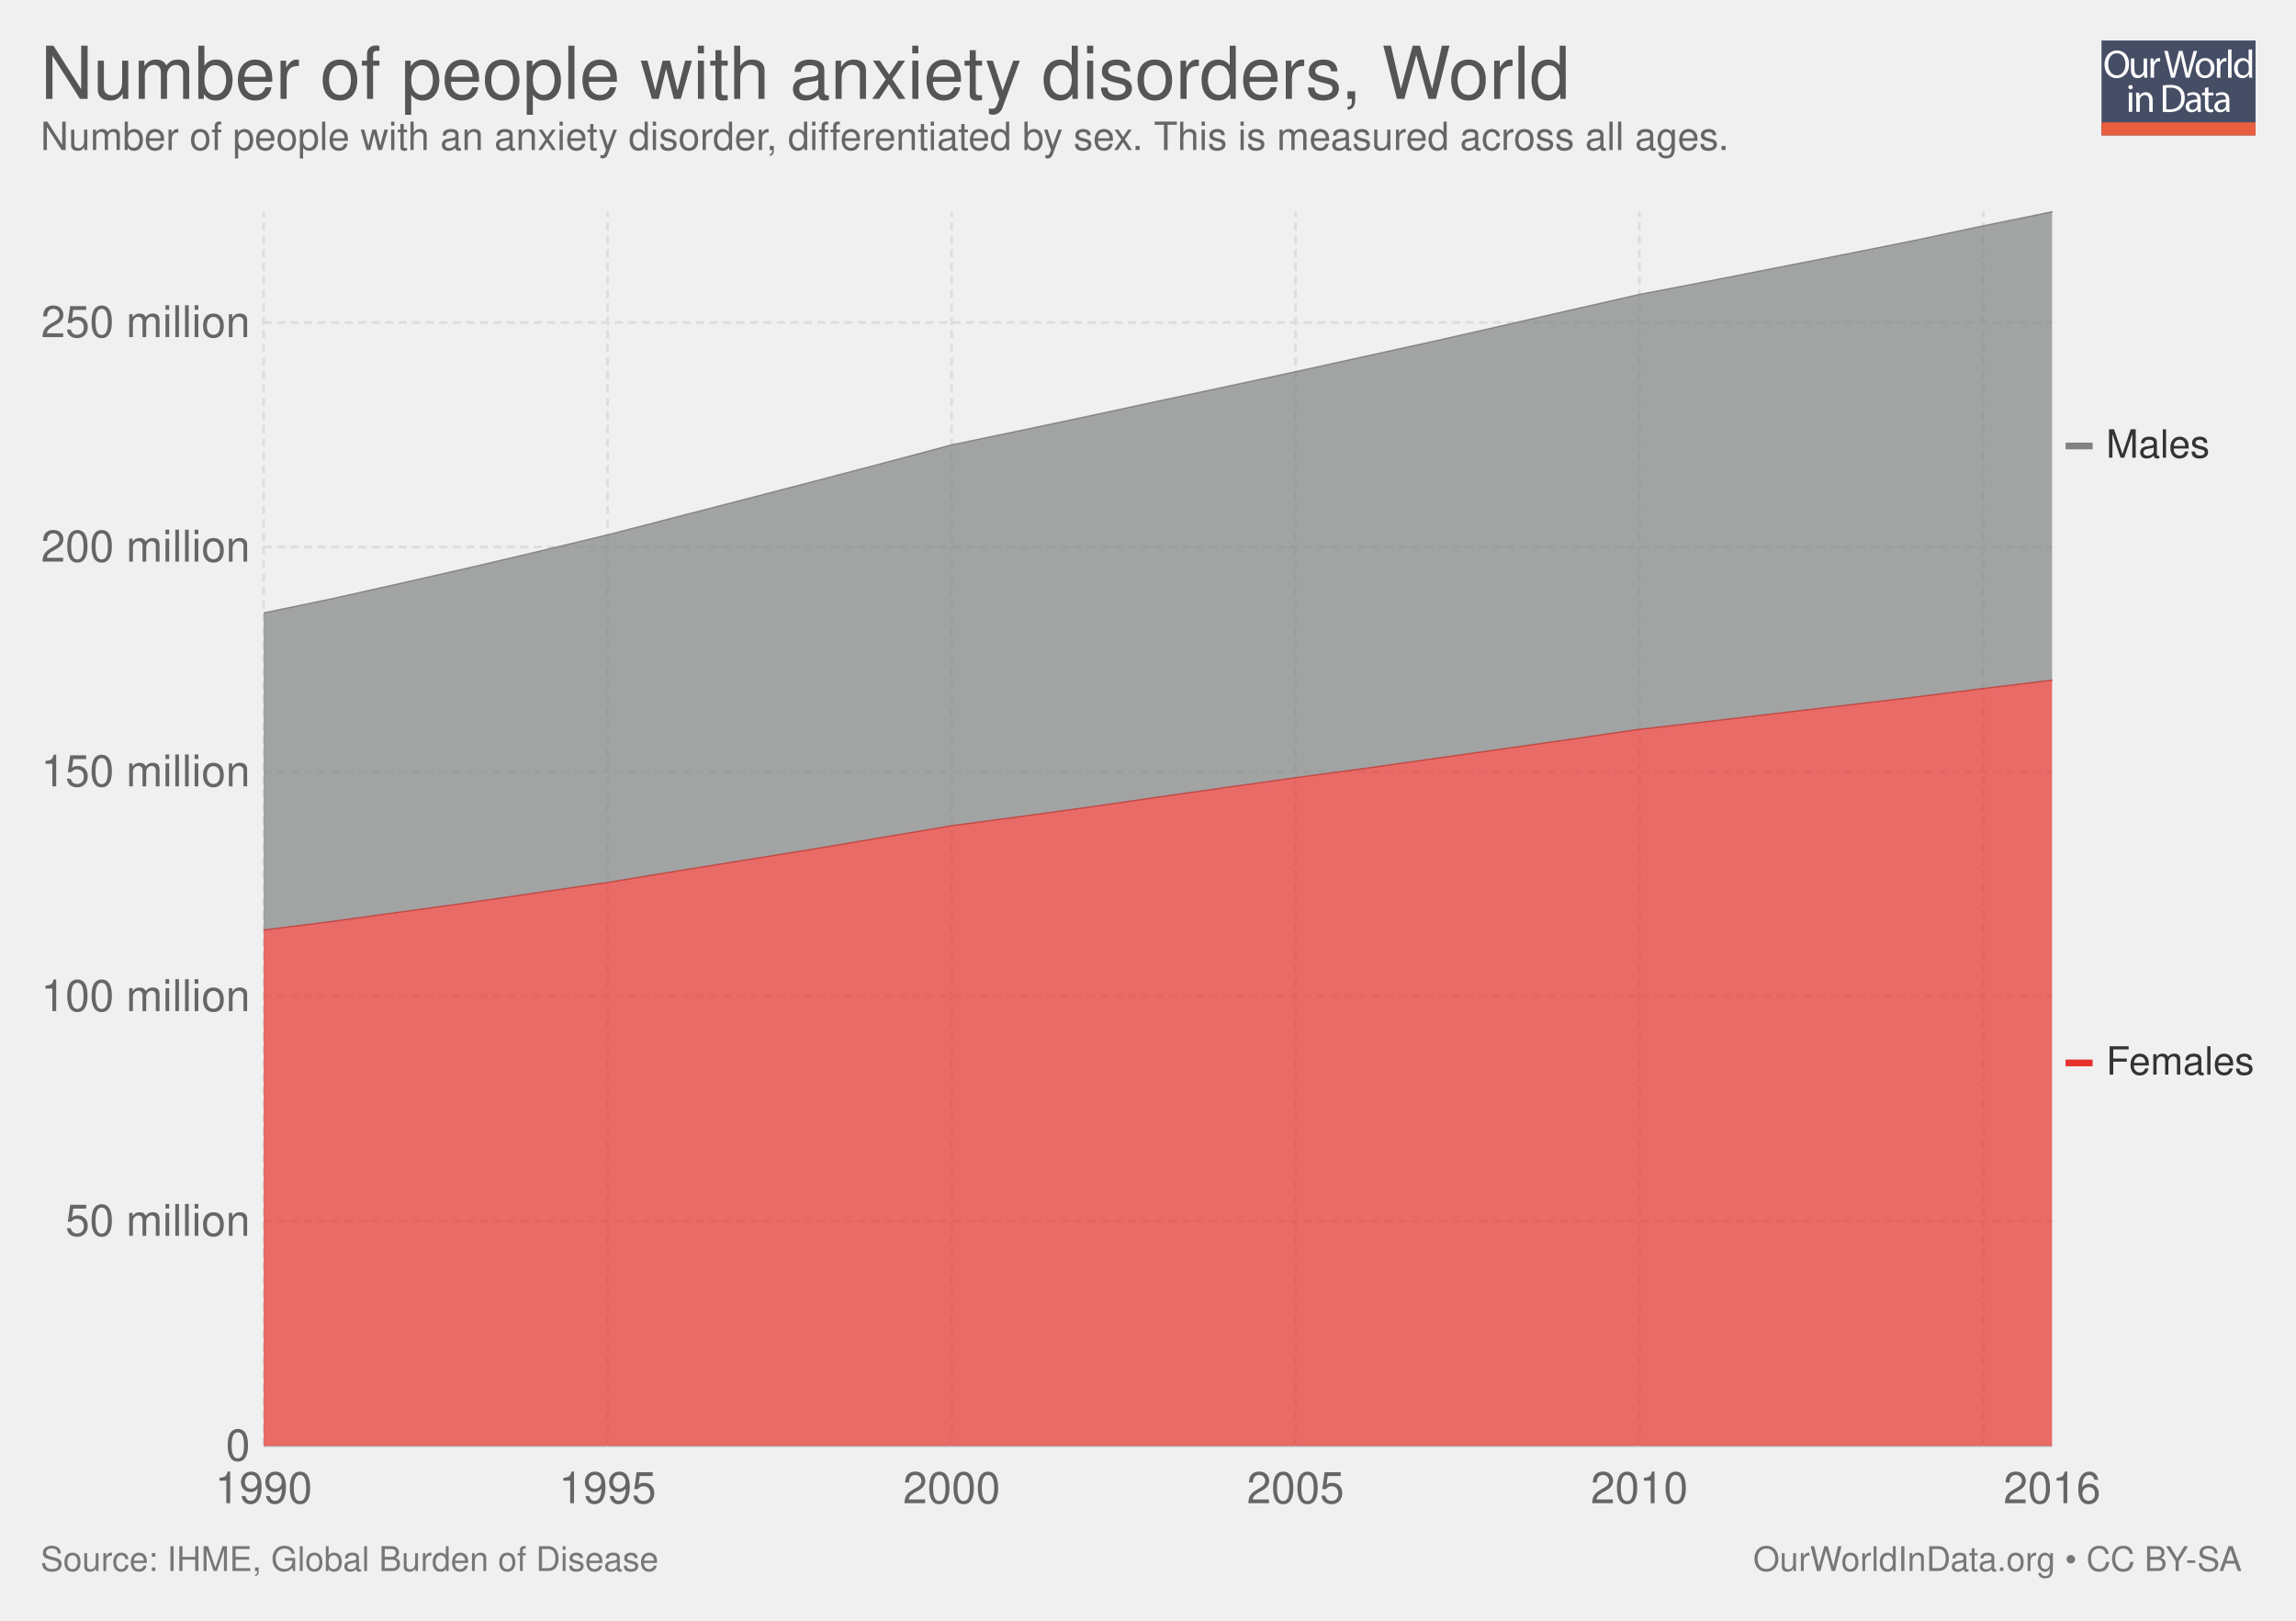
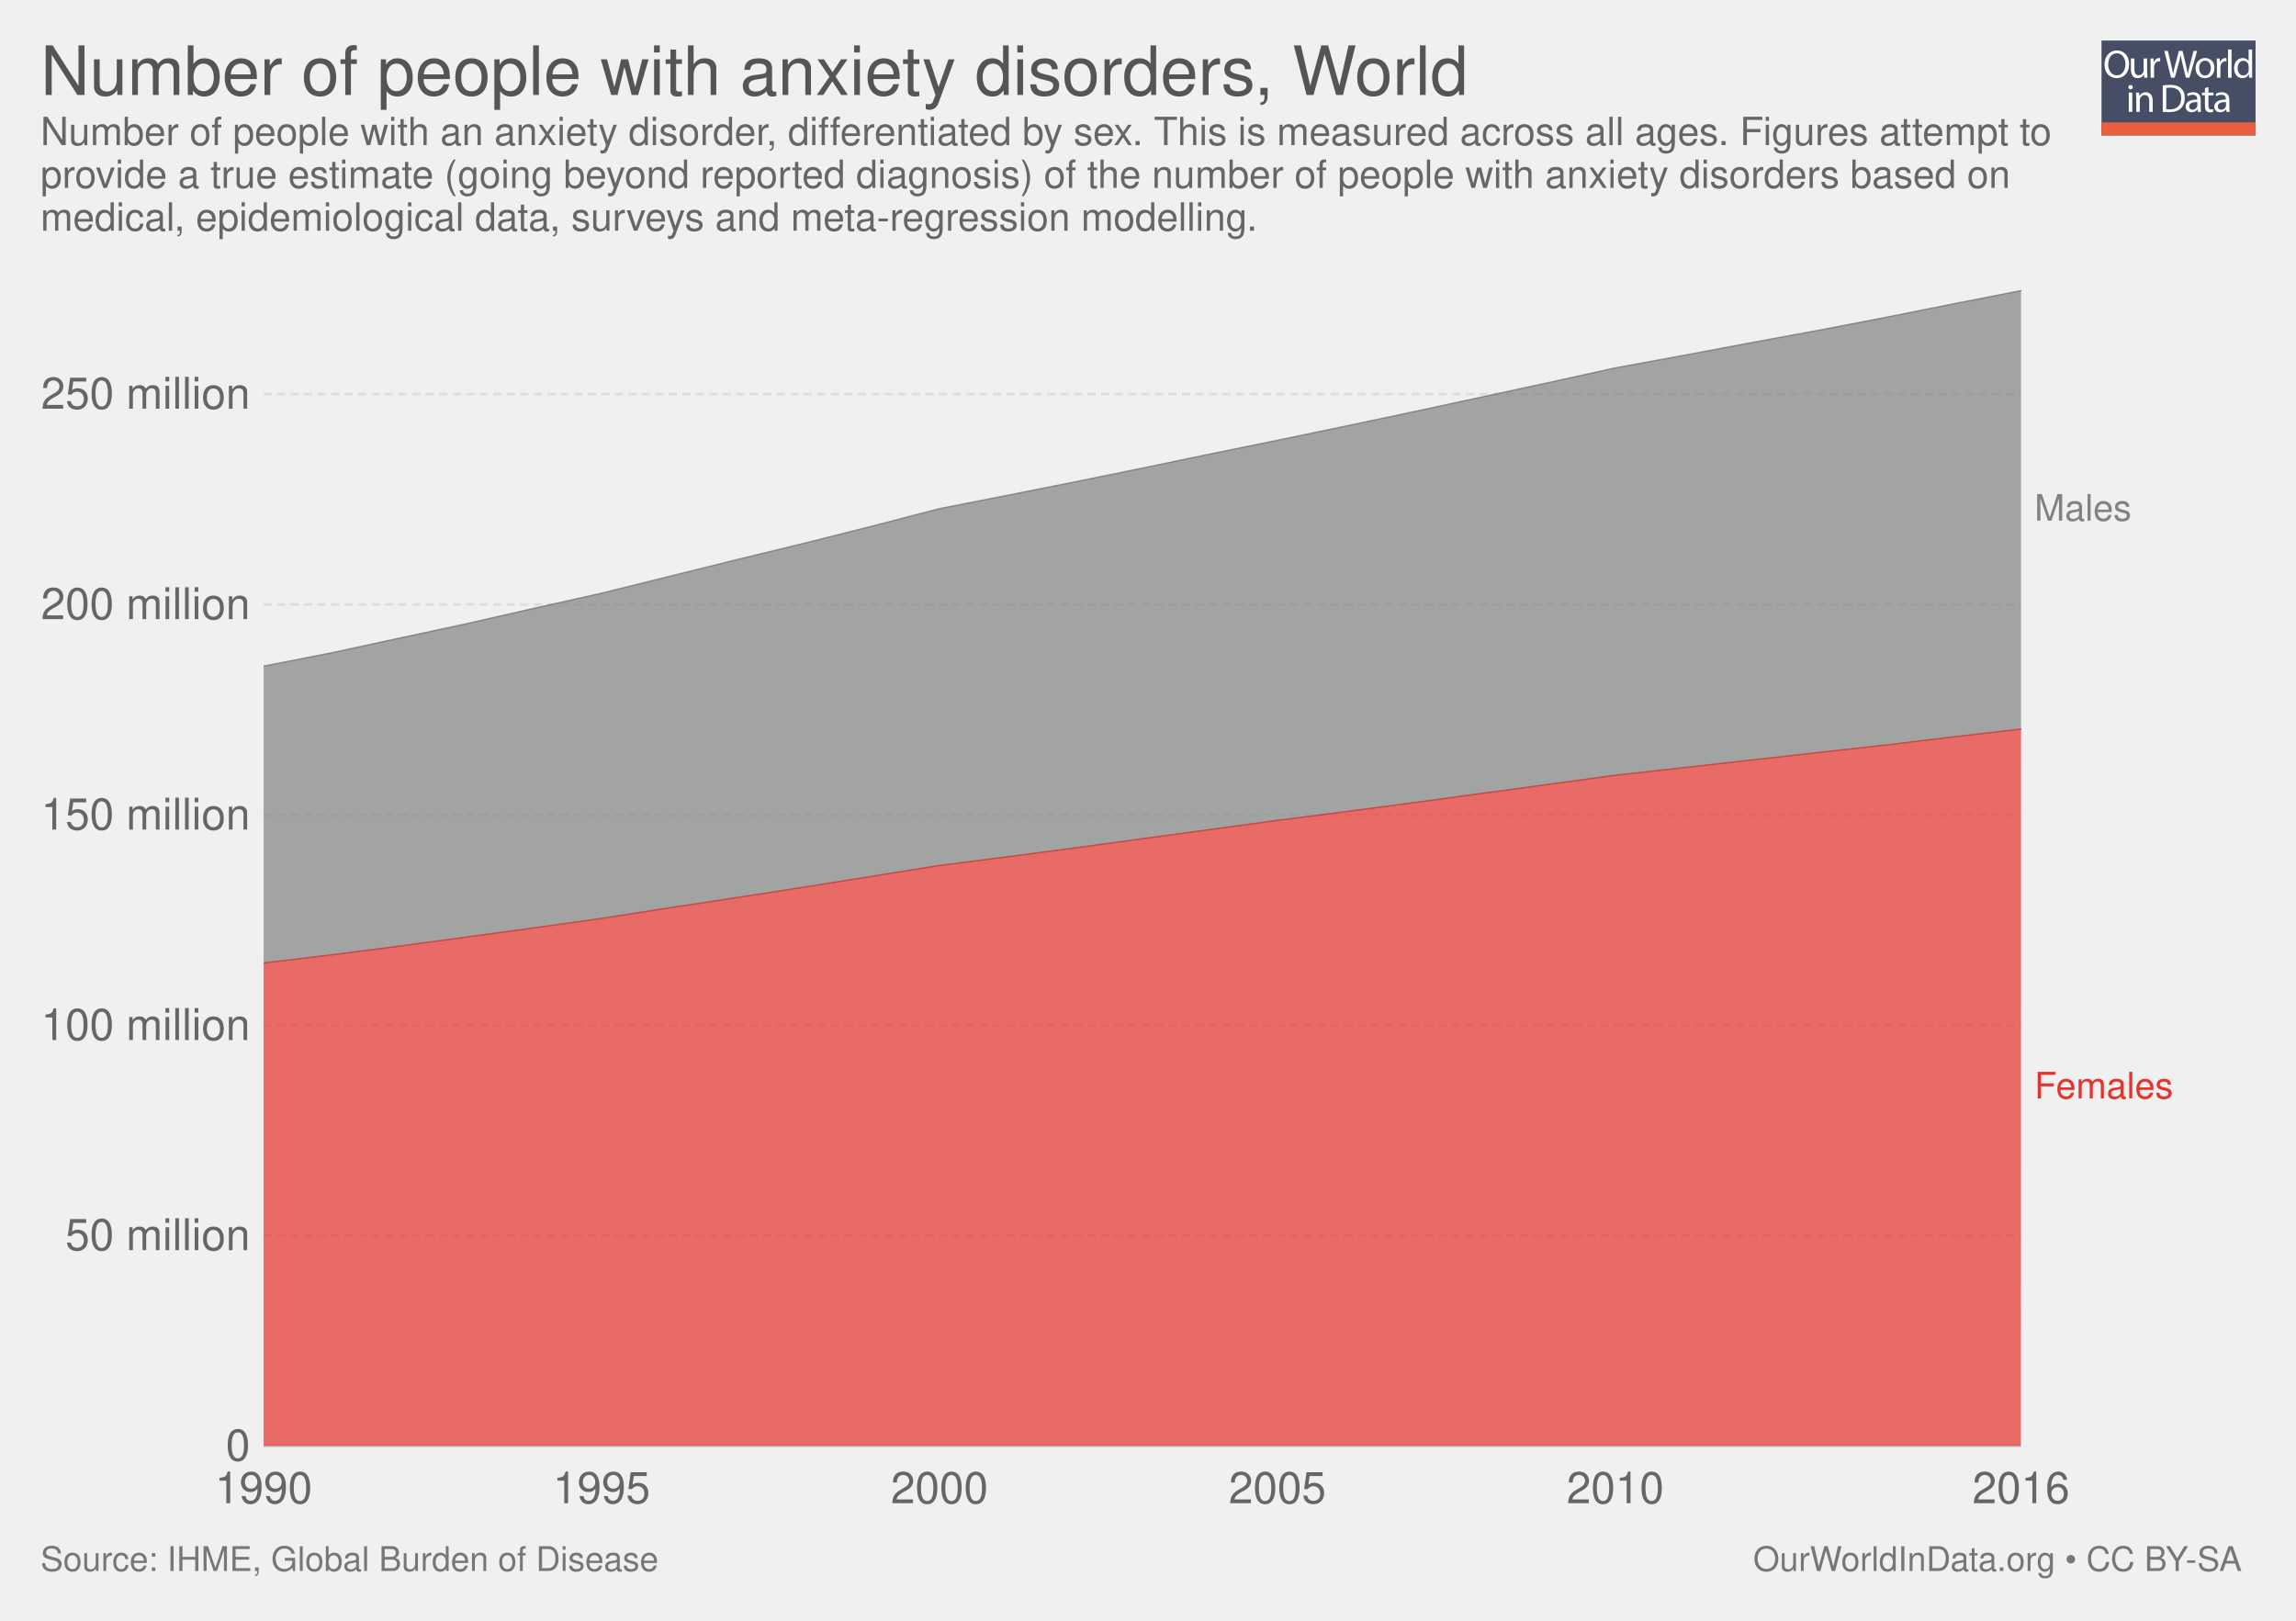
<svg xmlns="http://www.w3.org/2000/svg" xmlns:xlink="http://www.w3.org/1999/xlink" version="1.1" style="font-family: 'Helvetica Neue', Helvetica, Arial, sans-serif; font-size: 18px; background-color: white; text-rendering: optimizeLegibility; -webkit-font-smoothing: antialiased;" width="850" height="600">
  <g class="ChartTab">
    <g class="HeaderView">
      <g opacity="0.8" transform="translate(778, 15) scale(0.27)">
        <a xlink:href="https://ourworldindata.org" target="_blank">
          <g>
            <rect x="0" y="0" fill="#1B2543" width="211.2" height="130.1" />
            <rect x="0" y="112.2" fill="#E63912" width="211.2" height="17.9" />
            <g>
              <rect x="1.2" y="12.3" fill="none" width="210.2" height="99.2" />
              <path fill="#FFFFFF" d="M37.8,32.2c0,12.7-7.7,19.4-17.1,19.4c-9.7,0-16.6-7.5-16.6-18.7c0-11.7,7.3-19.3,17.1-19.3 C31.3,13.7,37.8,21.3,37.8,32.2z M9.2,32.8c0,7.9,4.3,14.9,11.8,14.9c7.5,0,11.8-6.9,11.8-15.3c0-7.3-3.8-14.9-11.8-14.9 C13.1,17.5,9.2,24.8,9.2,32.8z" />
              <path fill="#FFFFFF" d="M62.7,43.8c0,2.7,0.1,5.1,0.2,7.2h-4.3l-0.3-4.3h-0.1c-1.3,2.1-4,4.9-8.8,4.9c-4.2,0-9.1-2.3-9.1-11.6 V24.6h4.8v14.6c0,5,1.5,8.4,5.9,8.4c3.2,0,5.5-2.2,6.3-4.4c0.3-0.7,0.4-1.6,0.4-2.5V24.6h4.8V43.8z" />
              <path fill="#FFFFFF" d="M67.3,32.8c0-3.1-0.1-5.8-0.2-8.2h4.2l0.2,5.2h0.2c1.2-3.5,4.1-5.8,7.3-5.8c0.5,0,0.9,0.1,1.4,0.2v4.5 c-0.5-0.1-1-0.2-1.6-0.2c-3.4,0-5.8,2.6-6.5,6.2c-0.1,0.7-0.2,1.4-0.2,2.2V51h-4.8V32.8z" />
              <path fill="#FFFFFF" d="M95.4,51l-9.4-36.8h5l4.4,18.6c1.1,4.6,2.1,9.2,2.7,12.7h0.1c0.6-3.7,1.8-8,3-12.8l4.9-18.5h5l4.5,18.7 c1,4.4,2,8.7,2.6,12.6h0.1c0.8-4,1.8-8.1,3-12.7l4.9-18.5h4.9L120.6,51h-5L111,31.9c-1.1-4.7-1.9-8.3-2.4-12h-0.1 c-0.7,3.7-1.5,7.3-2.8,12L100.4,51H95.4z" />
              <path fill="#FFFFFF" d="M154.9,37.6c0,9.8-6.8,14-13.2,14c-7.2,0-12.7-5.2-12.7-13.6c0-8.8,5.8-14,13.1-14 C149.8,24,154.9,29.5,154.9,37.6z M133.9,37.9c0,5.8,3.3,10.1,8,10.1c4.6,0,8-4.3,8-10.3c0-4.5-2.2-10.1-7.9-10.1 C136.3,27.6,133.9,32.8,133.9,37.9z" />
              <path fill="#FFFFFF" d="M158.2,32.8c0-3.1-0.1-5.8-0.2-8.2h4.2l0.2,5.2h0.2c1.2-3.5,4.1-5.8,7.3-5.8c0.5,0,0.9,0.1,1.4,0.2v4.5 c-0.5-0.1-1-0.2-1.6-0.2c-3.4,0-5.8,2.6-6.5,6.2c-0.1,0.7-0.2,1.4-0.2,2.2V51h-4.8V32.8z" />
              <path fill="#FFFFFF" d="M173.5,12.3h4.8V51h-4.8V12.3z" />
              <path fill="#FFFFFF" d="M206.5,12.3v31.9c0,2.3,0.1,5,0.2,6.8h-4.3l-0.2-4.6H202c-1.5,2.9-4.7,5.2-9,5.2 c-6.4,0-11.3-5.4-11.3-13.4c-0.1-8.8,5.4-14.2,11.9-14.2c4,0,6.8,1.9,8,4h0.1V12.3H206.5z M201.7,35.4c0-0.6-0.1-1.4-0.2-2 c-0.7-3.1-3.3-5.6-6.9-5.6c-5,0-7.9,4.4-7.9,10.2c0,5.3,2.6,9.8,7.8,9.8c3.2,0,6.2-2.1,7.1-5.7c0.2-0.7,0.2-1.3,0.2-2.1V35.4z" />
              <path fill="#FFFFFF" d="M42.8,64c0.1,1.6-1.1,2.9-3.1,2.9c-1.7,0-2.9-1.3-2.9-2.9c0-1.7,1.3-3,3-3C41.7,61,42.8,62.3,42.8,64z M37.4,97.8V71.4h4.8v26.4H37.4z" />
              <path fill="#FFFFFF" d="M47.5,78.6c0-2.7-0.1-5-0.2-7.1h4.3l0.3,4.4h0.1c1.3-2.5,4.4-5,8.8-5c3.7,0,9.4,2.2,9.4,11.2v15.8h-4.8 V82.6c0-4.3-1.6-7.8-6.1-7.8c-3.2,0-5.6,2.2-6.5,4.9c-0.2,0.6-0.3,1.4-0.3,2.2v15.9h-4.8V78.6z" />
              <path fill="#FFFFFF" d="M84,61.6c2.9-0.4,6.3-0.8,10.1-0.8c6.8,0,11.7,1.6,14.9,4.6c3.3,3,5.2,7.3,5.2,13.2c0,6-1.9,10.9-5.3,14.3 c-3.4,3.4-9.1,5.3-16.3,5.3c-3.4,0-6.2-0.2-8.6-0.4V61.6z M88.8,94.1c1.2,0.2,3,0.3,4.8,0.3c10.2,0,15.7-5.7,15.7-15.6 c0.1-8.7-4.9-14.2-14.9-14.2c-2.5,0-4.3,0.2-5.6,0.5V94.1z" />
              <path fill="#FFFFFF" d="M132.1,97.8l-0.4-3.3h-0.2c-1.5,2.1-4.3,3.9-8.1,3.9c-5.4,0-8.1-3.8-8.1-7.6c0-6.4,5.7-9.9,15.9-9.8v-0.5 c0-2.2-0.6-6.1-6-6.1c-2.5,0-5,0.8-6.9,2l-1.1-3.2c2.2-1.4,5.4-2.3,8.7-2.3c8.1,0,10.1,5.5,10.1,10.8v9.9c0,2.3,0.1,4.5,0.4,6.3 H132.1z M131.4,84.4c-5.3-0.1-11.2,0.8-11.2,5.9c0,3.1,2.1,4.6,4.5,4.6c3.4,0,5.6-2.2,6.4-4.4c0.2-0.5,0.3-1,0.3-1.5V84.4z" />
              <path fill="#FFFFFF" d="M146.6,63.9v7.6h6.9v3.7h-6.9v14.2c0,3.3,0.9,5.1,3.6,5.1c1.3,0,2.2-0.2,2.8-0.3l0.2,3.6 c-0.9,0.4-2.4,0.7-4.3,0.7c-2.2,0-4-0.7-5.2-2c-1.4-1.4-1.9-3.8-1.9-6.9V75.1h-4.1v-3.7h4.1v-6.3L146.6,63.9z" />
              <path fill="#FFFFFF" d="M171.4,97.8l-0.4-3.3h-0.2c-1.5,2.1-4.3,3.9-8.1,3.9c-5.4,0-8.1-3.8-8.1-7.6c0-6.4,5.7-9.9,15.9-9.8v-0.5 c0-2.2-0.6-6.1-6-6.1c-2.5,0-5,0.8-6.9,2l-1.1-3.2c2.2-1.4,5.4-2.3,8.7-2.3c8.1,0,10.1,5.5,10.1,10.8v9.9c0,2.3,0.1,4.5,0.4,6.3 H171.4z M170.7,84.4c-5.3-0.1-11.2,0.8-11.2,5.9c0,3.1,2.1,4.6,4.5,4.6c3.4,0,5.6-2.2,6.4-4.4c0.2-0.5,0.3-1,0.3-1.5V84.4z" />
            </g>
          </g>
        </a>
      </g>
      <a href="https://ourworldindata.org/grapher/number-with-anxiety-disorders" target="_blank">
-         <text font-size="27.00" x="15.0" y="36.6" fill="#555">
-           <tspan x="15" y="36.6">Number of people with anxiety disorders, World</tspan>
+         <text font-size="25.20" x="15.0" y="35.2" fill="#555">
+           <tspan x="15" y="35.16">Number of people with anxiety disorders, World</tspan>
        </text>
      </a>
-       <text font-size="14.40" x="15.0" y="55.5" fill="#666">
-         <tspan x="15" y="55.52">Number of people with an anxiety disorder, differentiated by sex. This is measured across all ages.</tspan>
+       <text font-size="14.40" x="15.0" y="53.7" fill="#666">
+         <tspan x="15" y="53.72">Number of people with an anxiety disorder, differentiated by sex. This is measured across all ages. Figures attempt to</tspan>
+         <tspan x="15" y="69.56">provide a true estimate (going beyond reported diagnosis) of the number of people with anxiety disorders based on</tspan>
+         <tspan x="15" y="85.4">medical, epidemiological data, surveys and meta-regression modelling.</tspan>
      </text>
    </g>
    <g class="StackedArea">
      <defs>
        <clipPath id="boundsClip-1">
-           <rect x="97.598" y="0" width="820" height="956.2" />
+           <rect x="97.598" y="0" width="820" height="897.8" />
        </clipPath>
      </defs>
      <g class="AxisBoxView">
        <g class="HorizontalAxis">
          <text x="97.6" y="556.5" fill="#666" text-anchor="middle" font-size="16.2">1990</text>
-           <text x="224.9" y="556.5" fill="#666" text-anchor="middle" font-size="16.2">1995</text>
-           <text x="352.3" y="556.5" fill="#666" text-anchor="middle" font-size="16.2">2000</text>
-           <text x="479.6" y="556.5" fill="#666" text-anchor="middle" font-size="16.2">2005</text>
-           <text x="606.9" y="556.5" fill="#666" text-anchor="middle" font-size="16.2">2010</text>
-           <text x="759.7" y="556.5" fill="#666" text-anchor="middle" font-size="16.2">2016</text>
+           <text x="222.7" y="556.5" fill="#666" text-anchor="middle" font-size="16.2">1995</text>
+           <text x="347.8" y="556.5" fill="#666" text-anchor="middle" font-size="16.2">2000</text>
+           <text x="472.9" y="556.5" fill="#666" text-anchor="middle" font-size="16.2">2005</text>
+           <text x="598" y="556.5" fill="#666" text-anchor="middle" font-size="16.2">2010</text>
+           <text x="748.2" y="556.5" fill="#666" text-anchor="middle" font-size="16.2">2016</text>
        </g>
        <g class="VerticalAxis">
          <text x="92.60" y="535.3" fill="#666" dominant-baseline="middle" text-anchor="end" font-size="16.2">0</text>
-           <text x="92.60" y="452.1" fill="#666" dominant-baseline="middle" text-anchor="end" font-size="16.2">50 million</text>
-           <text x="92.60" y="368.9" fill="#666" dominant-baseline="middle" text-anchor="end" font-size="16.2">100 million</text>
-           <text x="92.60" y="285.7" fill="#666" dominant-baseline="middle" text-anchor="end" font-size="16.2">150 million</text>
-           <text x="92.60" y="202.5" fill="#666" dominant-baseline="middle" text-anchor="end" font-size="16.2">200 million</text>
-           <text x="92.60" y="119.4" fill="#666" dominant-baseline="middle" text-anchor="end" font-size="16.2">250 million</text>
+           <text x="92.60" y="457.4" fill="#666" dominant-baseline="middle" text-anchor="end" font-size="16.2">50 million</text>
+           <text x="92.60" y="379.6" fill="#666" dominant-baseline="middle" text-anchor="end" font-size="16.2">100 million</text>
+           <text x="92.60" y="301.7" fill="#666" dominant-baseline="middle" text-anchor="end" font-size="16.2">150 million</text>
+           <text x="92.60" y="223.8" fill="#666" dominant-baseline="middle" text-anchor="end" font-size="16.2">200 million</text>
+           <text x="92.60" y="145.9" fill="#666" dominant-baseline="middle" text-anchor="end" font-size="16.2">250 million</text>
        </g>
        <g class="AxisGridLines">
-           <line x1="97.60" y1="535.3" x2="759.70" y2="535.3" stroke="#ccc" />
-           <line x1="97.60" y1="452.1" x2="759.70" y2="452.1" stroke="#ddd" stroke-dasharray="3,2" />
-           <line x1="97.60" y1="368.9" x2="759.70" y2="368.9" stroke="#ddd" stroke-dasharray="3,2" />
-           <line x1="97.60" y1="285.7" x2="759.70" y2="285.7" stroke="#ddd" stroke-dasharray="3,2" />
-           <line x1="97.60" y1="202.5" x2="759.70" y2="202.5" stroke="#ddd" stroke-dasharray="3,2" />
-           <line x1="97.60" y1="119.4" x2="759.70" y2="119.4" stroke="#ddd" stroke-dasharray="3,2" />
-         </g>
-         <g class="AxisGridLines">
-           <line x1="97.6" y1="535.30" x2="97.6" y2="78.40" stroke="#ddd" stroke-dasharray="3,2" />
-           <line x1="224.9" y1="535.30" x2="224.9" y2="78.40" stroke="#ddd" stroke-dasharray="3,2" />
-           <line x1="352.3" y1="535.30" x2="352.3" y2="78.40" stroke="#ddd" stroke-dasharray="3,2" />
-           <line x1="479.6" y1="535.30" x2="479.6" y2="78.40" stroke="#ddd" stroke-dasharray="3,2" />
-           <line x1="606.9" y1="535.30" x2="606.9" y2="78.40" stroke="#ddd" stroke-dasharray="3,2" />
-           <line x1="734.2" y1="535.30" x2="734.2" y2="78.40" stroke="#ddd" stroke-dasharray="3,2" />
+           <line x1="97.60" y1="535.3" x2="748.16" y2="535.3" stroke="#ccc" />
+           <line x1="97.60" y1="457.4" x2="748.16" y2="457.4" stroke="#ddd" stroke-dasharray="3,2" />
+           <line x1="97.60" y1="379.6" x2="748.16" y2="379.6" stroke="#ddd" stroke-dasharray="3,2" />
+           <line x1="97.60" y1="301.7" x2="748.16" y2="301.7" stroke="#ddd" stroke-dasharray="3,2" />
+           <line x1="97.60" y1="223.8" x2="748.16" y2="223.8" stroke="#ddd" stroke-dasharray="3,2" />
+           <line x1="97.60" y1="145.9" x2="748.16" y2="145.9" stroke="#ddd" stroke-dasharray="3,2" />
        </g>
      </g>
      <g clip-path="url(#boundsClip-1)">
        <g class="HeightedLegend clickable">
          <g class="legendMark">
-             <rect x="764.704" y="157.9" width="53.448" height="14.4" fill="#fff" opacity="0" />
-             <rect x="764.704" y="163.85" width="10" height="2.5" fill="#818282" />
-             <text font-size="14.40" x="779.7" y="169.4" fill="#333">
-               <tspan x="779.704" y="169.42">Males</tspan>
+             <rect x="748.16" y="181.95" width="71.045" height="13.5" fill="#fff" opacity="0" />
+             <text font-size="13.50" x="753.2" y="192.8" fill="#818282">
+               <tspan x="753.16" y="192.75">Males</tspan>
            </text>
          </g>
          <g class="legendMark">
-             <rect x="764.704" y="386.3" width="70.296" height="14.4" fill="#fff" opacity="0" />
-             <rect x="764.704" y="392.25" width="10" height="2.5" fill="#e6332e" />
-             <text font-size="14.40" x="779.7" y="397.8" fill="#333">
-               <tspan x="779.704" y="397.82">Females</tspan>
+             <rect x="748.16" y="395.85" width="86.84" height="13.5" fill="#fff" opacity="0" />
+             <text font-size="13.50" x="753.2" y="406.7" fill="#e6332e">
+               <tspan x="753.16" y="406.65">Females</tspan>
            </text>
          </g>
        </g>
        <g class="Areas">
-           <rect x="97.598" y="78.4" width="662.106" height="456.9" opacity="0" fill="rgba(255,255,255,0)" />
-           <path stroke-linecap="round" d="M97.6 344.3L123.1 341.1L148.5 337.6L174 334.1L199.5 330.4L224.9 326.7L250.4 322.5L275.9 318.4L301.3 314.3L326.8 310L352.3 305.7L377.7 302.3L403.2 298.8L428.7 295.1L454.1 291.5L479.6 287.9L505 284.5L530.5 280.9L556 277.3L581.4 273.7L606.9 270L632.4 267.1L657.8 264.1L683.3 261.1L708.8 258.1L734.2 254.9L759.7 251.8L759.704 535.3L97.598 535.3" fill="#e6332e" fill-opacity="0.7" class="World_0-area" />
-           <path stroke-linecap="round" d="M97.6 226.9L123.1 221.6L148.5 215.9L174 210.1L199.5 204.1L224.9 198L250.4 191.4L275.9 184.8L301.3 178.2L326.8 171.5L352.3 164.7L377.7 159.4L403.2 154L428.7 148.5L454.1 143.1L479.6 137.6L505 132L530.5 126.4L556 120.6L581.4 114.8L606.9 109L632.4 104.1L657.8 99.1L683.3 94.1L708.8 89L734.2 83.6L759.7 78.4L759.7 251.8L734.2 254.9L708.8 258.1L683.3 261.1L657.8 264.1L632.4 267.1L606.9 270L581.4 273.7L556 277.3L530.5 280.9L505 284.5L479.6 287.9L454.1 291.5L428.7 295.1L403.2 298.8L377.7 302.3L352.3 305.7L326.8 310L301.3 314.3L275.9 318.4L250.4 322.5L224.9 326.7L199.5 330.4L174 334.1L148.5 337.6L123.1 341.1L97.6 344.3" fill="#818282" fill-opacity="0.7" class="World_1-area" />
-           <path stroke-linecap="round" d="M97.6 344.3L123.1 341.1L148.5 337.6L174 334.1L199.5 330.4L224.9 326.7L250.4 322.5L275.9 318.4L301.3 314.3L326.8 310L352.3 305.7L377.7 302.3L403.2 298.8L428.7 295.1L454.1 291.5L479.6 287.9L505 284.5L530.5 280.9L556 277.3L581.4 273.7L606.9 270L632.4 267.1L657.8 264.1L683.3 261.1L708.8 258.1L734.2 254.9L759.7 251.8" stroke="rgb(192, 43, 38)" stroke-opacity="0.7" stroke-width="0.5" fill="none" class="World_0-border" />
-           <path stroke-linecap="round" d="M97.6 226.9L123.1 221.6L148.5 215.9L174 210.1L199.5 204.1L224.9 198L250.4 191.4L275.9 184.8L301.3 178.2L326.8 171.5L352.3 164.7L377.7 159.4L403.2 154L428.7 148.5L454.1 143.1L479.6 137.6L505 132L530.5 126.4L556 120.6L581.4 114.8L606.9 109L632.4 104.1L657.8 99.1L683.3 94.1L708.8 89L734.2 83.6L759.7 78.4" stroke="rgb(108, 109, 109)" stroke-opacity="0.7" stroke-width="0.5" fill="none" class="World_1-border" />
+           <rect x="97.598" y="107.6" width="650.562" height="427.7" opacity="0" fill="rgba(255,255,255,0)" />
+           <path stroke-linecap="round" d="M97.6 356.5L122.6 353.5L147.6 350.3L172.7 346.9L197.7 343.5L222.7 340L247.7 336.1L272.7 332.3L297.8 328.4L322.8 324.4L347.8 320.4L372.8 317.2L397.9 313.9L422.9 310.5L447.9 307.1L472.9 303.7L497.9 300.5L523 297.2L548 293.8L573 290.4L598 287L623.1 284.2L648.1 281.4L673.1 278.6L698.1 275.8L723.1 272.8L748.2 269.9L748.16 535.3L97.598 535.3" fill="#e6332e" fill-opacity="0.7" class="World_0-area" />
+           <path stroke-linecap="round" d="M97.6 246.6L122.6 241.7L147.6 236.3L172.7 230.9L197.7 225.2L222.7 219.6L247.7 213.4L272.7 207.2L297.8 201.1L322.8 194.8L347.8 188.3L372.8 183.4L397.9 178.4L422.9 173.3L447.9 168.1L472.9 163L497.9 157.8L523 152.5L548 147.1L573 141.7L598 136.2L623.1 131.6L648.1 126.9L673.1 122.3L698.1 117.5L723.1 112.5L748.2 107.6L748.2 269.9L723.1 272.8L698.1 275.8L673.1 278.6L648.1 281.4L623.1 284.2L598 287L573 290.4L548 293.8L523 297.2L497.9 300.5L472.9 303.7L447.9 307.1L422.9 310.5L397.9 313.9L372.8 317.2L347.8 320.4L322.8 324.4L297.8 328.4L272.7 332.3L247.7 336.1L222.7 340L197.7 343.5L172.7 346.9L147.6 350.3L122.6 353.5L97.6 356.5" fill="#818282" fill-opacity="0.7" class="World_1-area" />
+           <path stroke-linecap="round" d="M97.6 356.5L122.6 353.5L147.6 350.3L172.7 346.9L197.7 343.5L222.7 340L247.7 336.1L272.7 332.3L297.8 328.4L322.8 324.4L347.8 320.4L372.8 317.2L397.9 313.9L422.9 310.5L447.9 307.1L472.9 303.7L497.9 300.5L523 297.2L548 293.8L573 290.4L598 287L623.1 284.2L648.1 281.4L673.1 278.6L698.1 275.8L723.1 272.8L748.2 269.9" stroke="rgb(192, 43, 38)" stroke-opacity="0.7" stroke-width="0.5" fill="none" class="World_0-border" />
+           <path stroke-linecap="round" d="M97.6 246.6L122.6 241.7L147.6 236.3L172.7 230.9L197.7 225.2L222.7 219.6L247.7 213.4L272.7 207.2L297.8 201.1L322.8 194.8L347.8 188.3L372.8 183.4L397.9 178.4L422.9 173.3L447.9 168.1L472.9 163L497.9 157.8L523 152.5L548 147.1L573 141.7L598 136.2L623.1 131.6L648.1 126.9L673.1 122.3L698.1 117.5L723.1 112.5L748.2 107.6" stroke="rgb(108, 109, 109)" stroke-opacity="0.7" stroke-width="0.5" fill="none" class="World_1-border" />
        </g>
      </g>
    </g>
    <g style="fill: #777;" class="SourcesFooter">
      <g style="fill: #777;" class="clickable">
        <text font-size="12.60" x="15.0" y="581.6">
          <tspan x="15" y="581.58">Source: IHME, Global Burden of Disease</tspan>
        </text>
      </g>
      <text font-size="12.60" x="649.0" y="581.6">
        <tspan x="649.024" y="581.58">
          <a target="_blank" style="fill: #777;" href="https://ourworldindata.org">OurWorldInData.org</a> • <a style="fill: #777;" href="http://creativecommons.org/licenses/by-sa/4.0/deed.en_US" target="_blank">CC BY-SA</a>
        </tspan>
      </text>
    </g>
  </g>
</svg>
